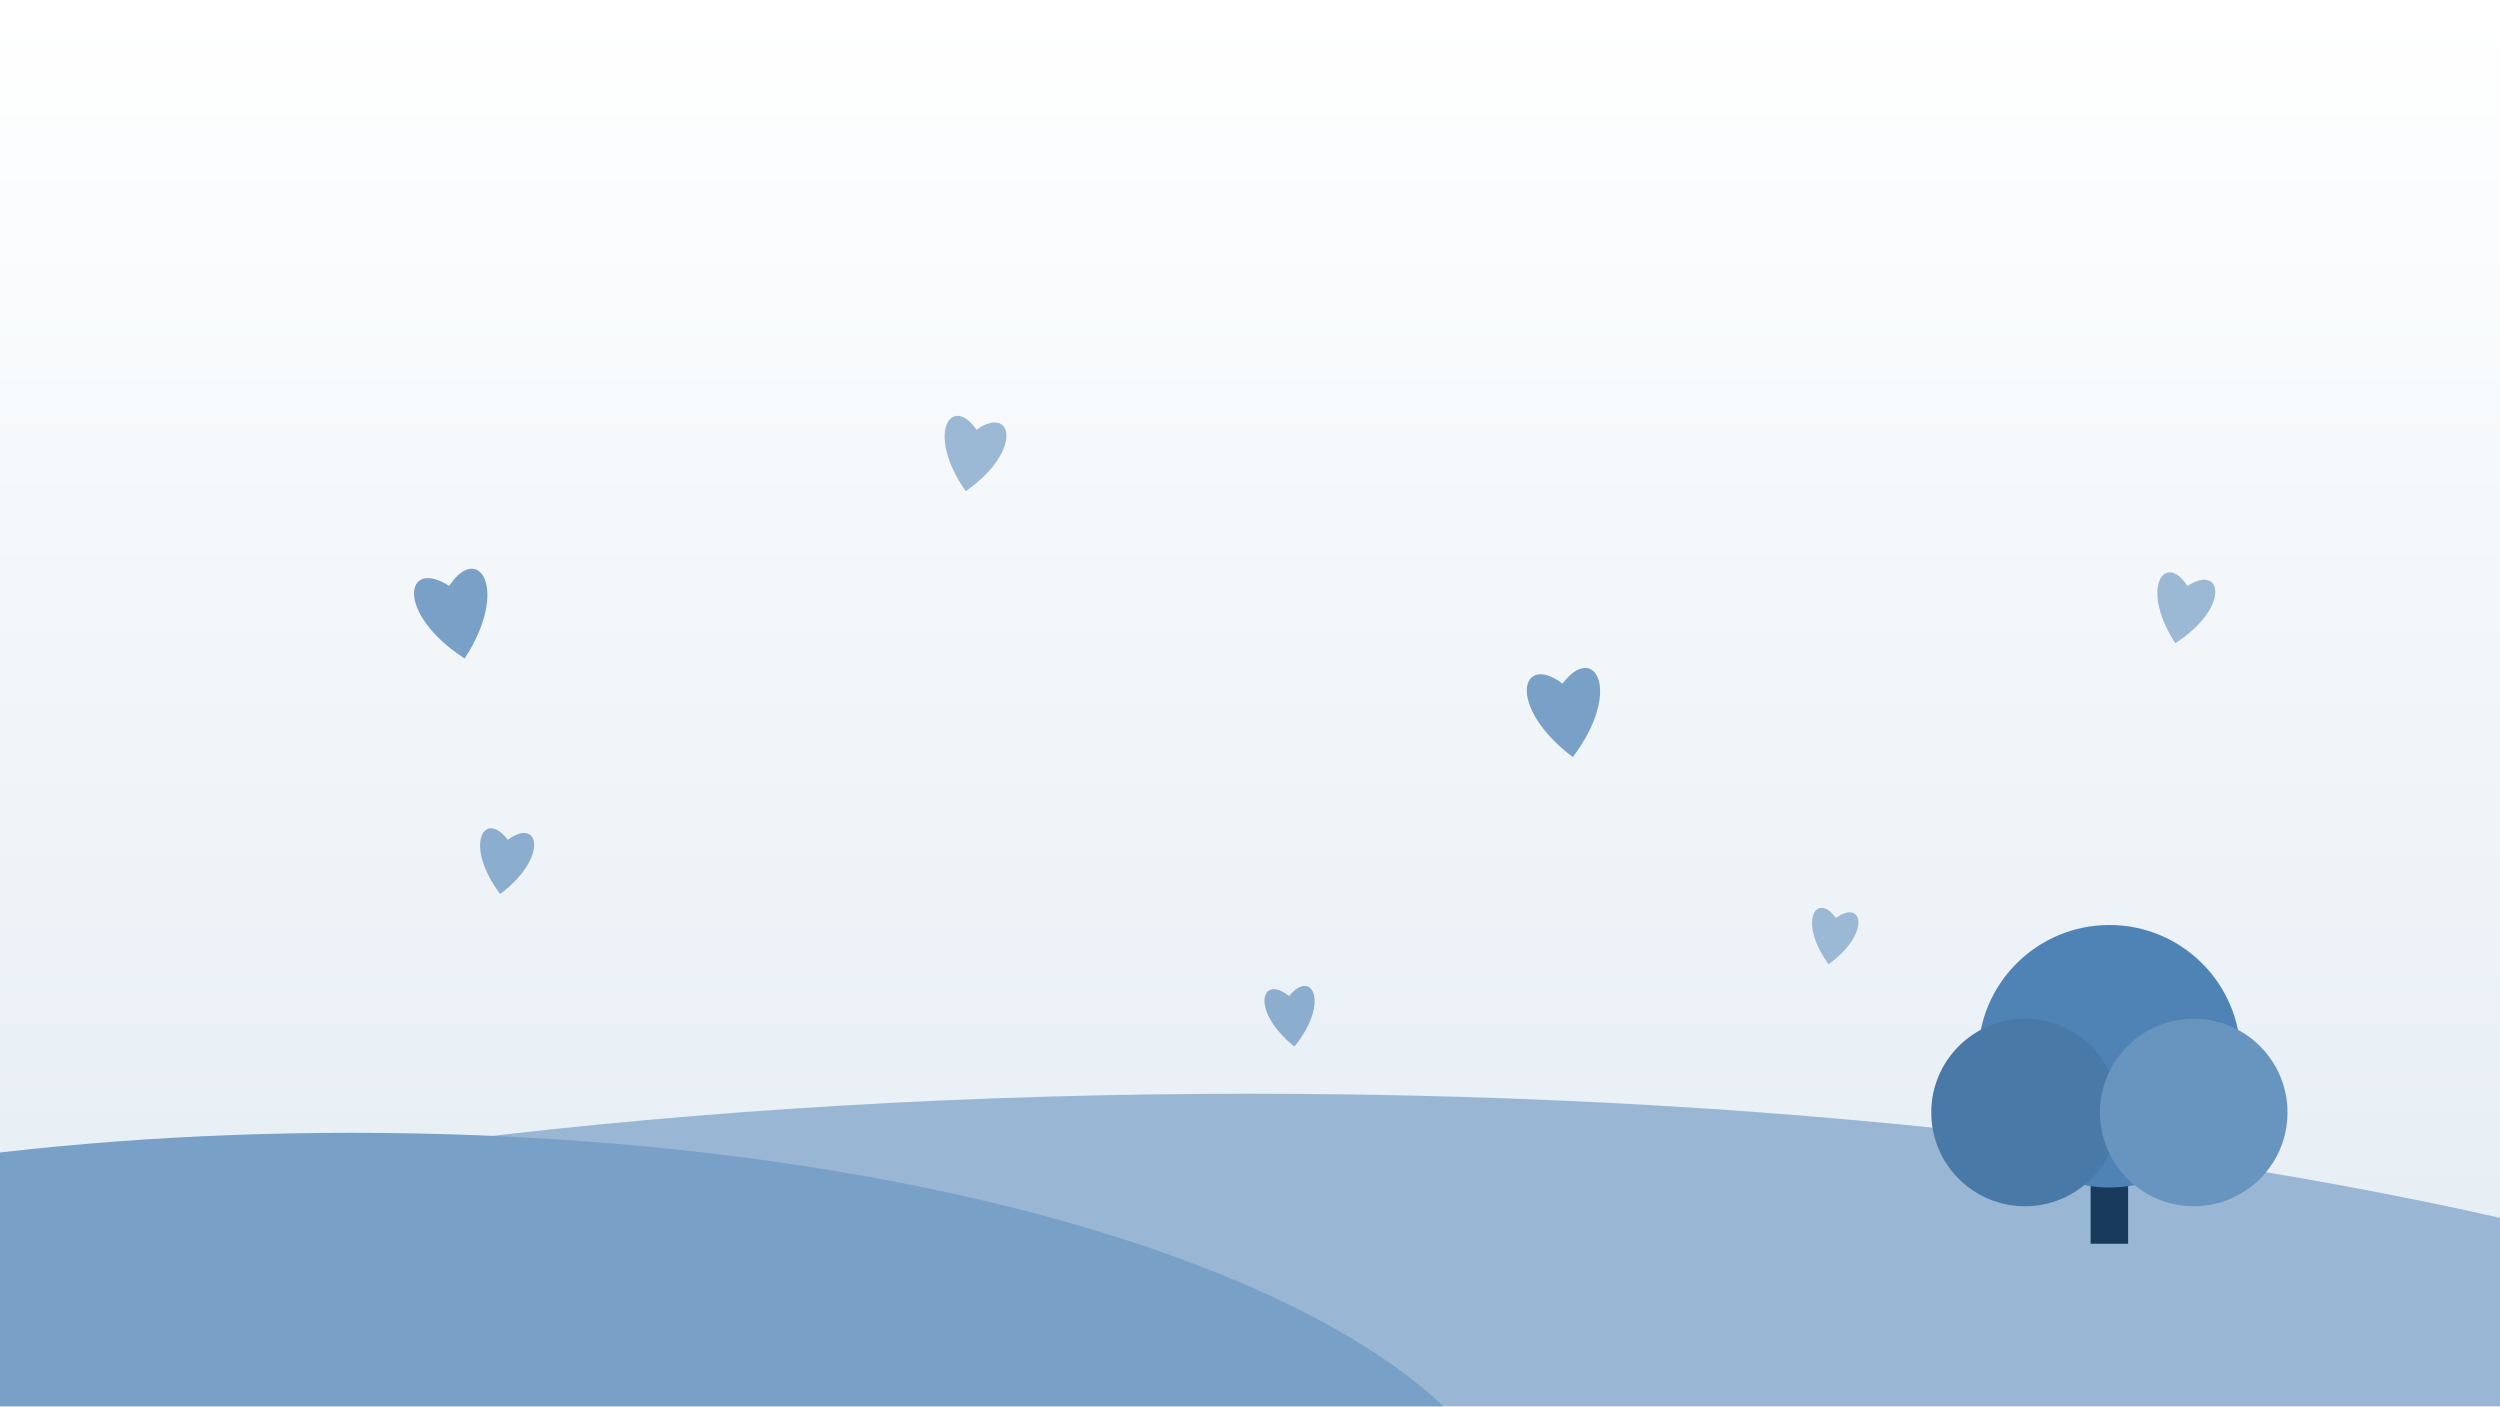
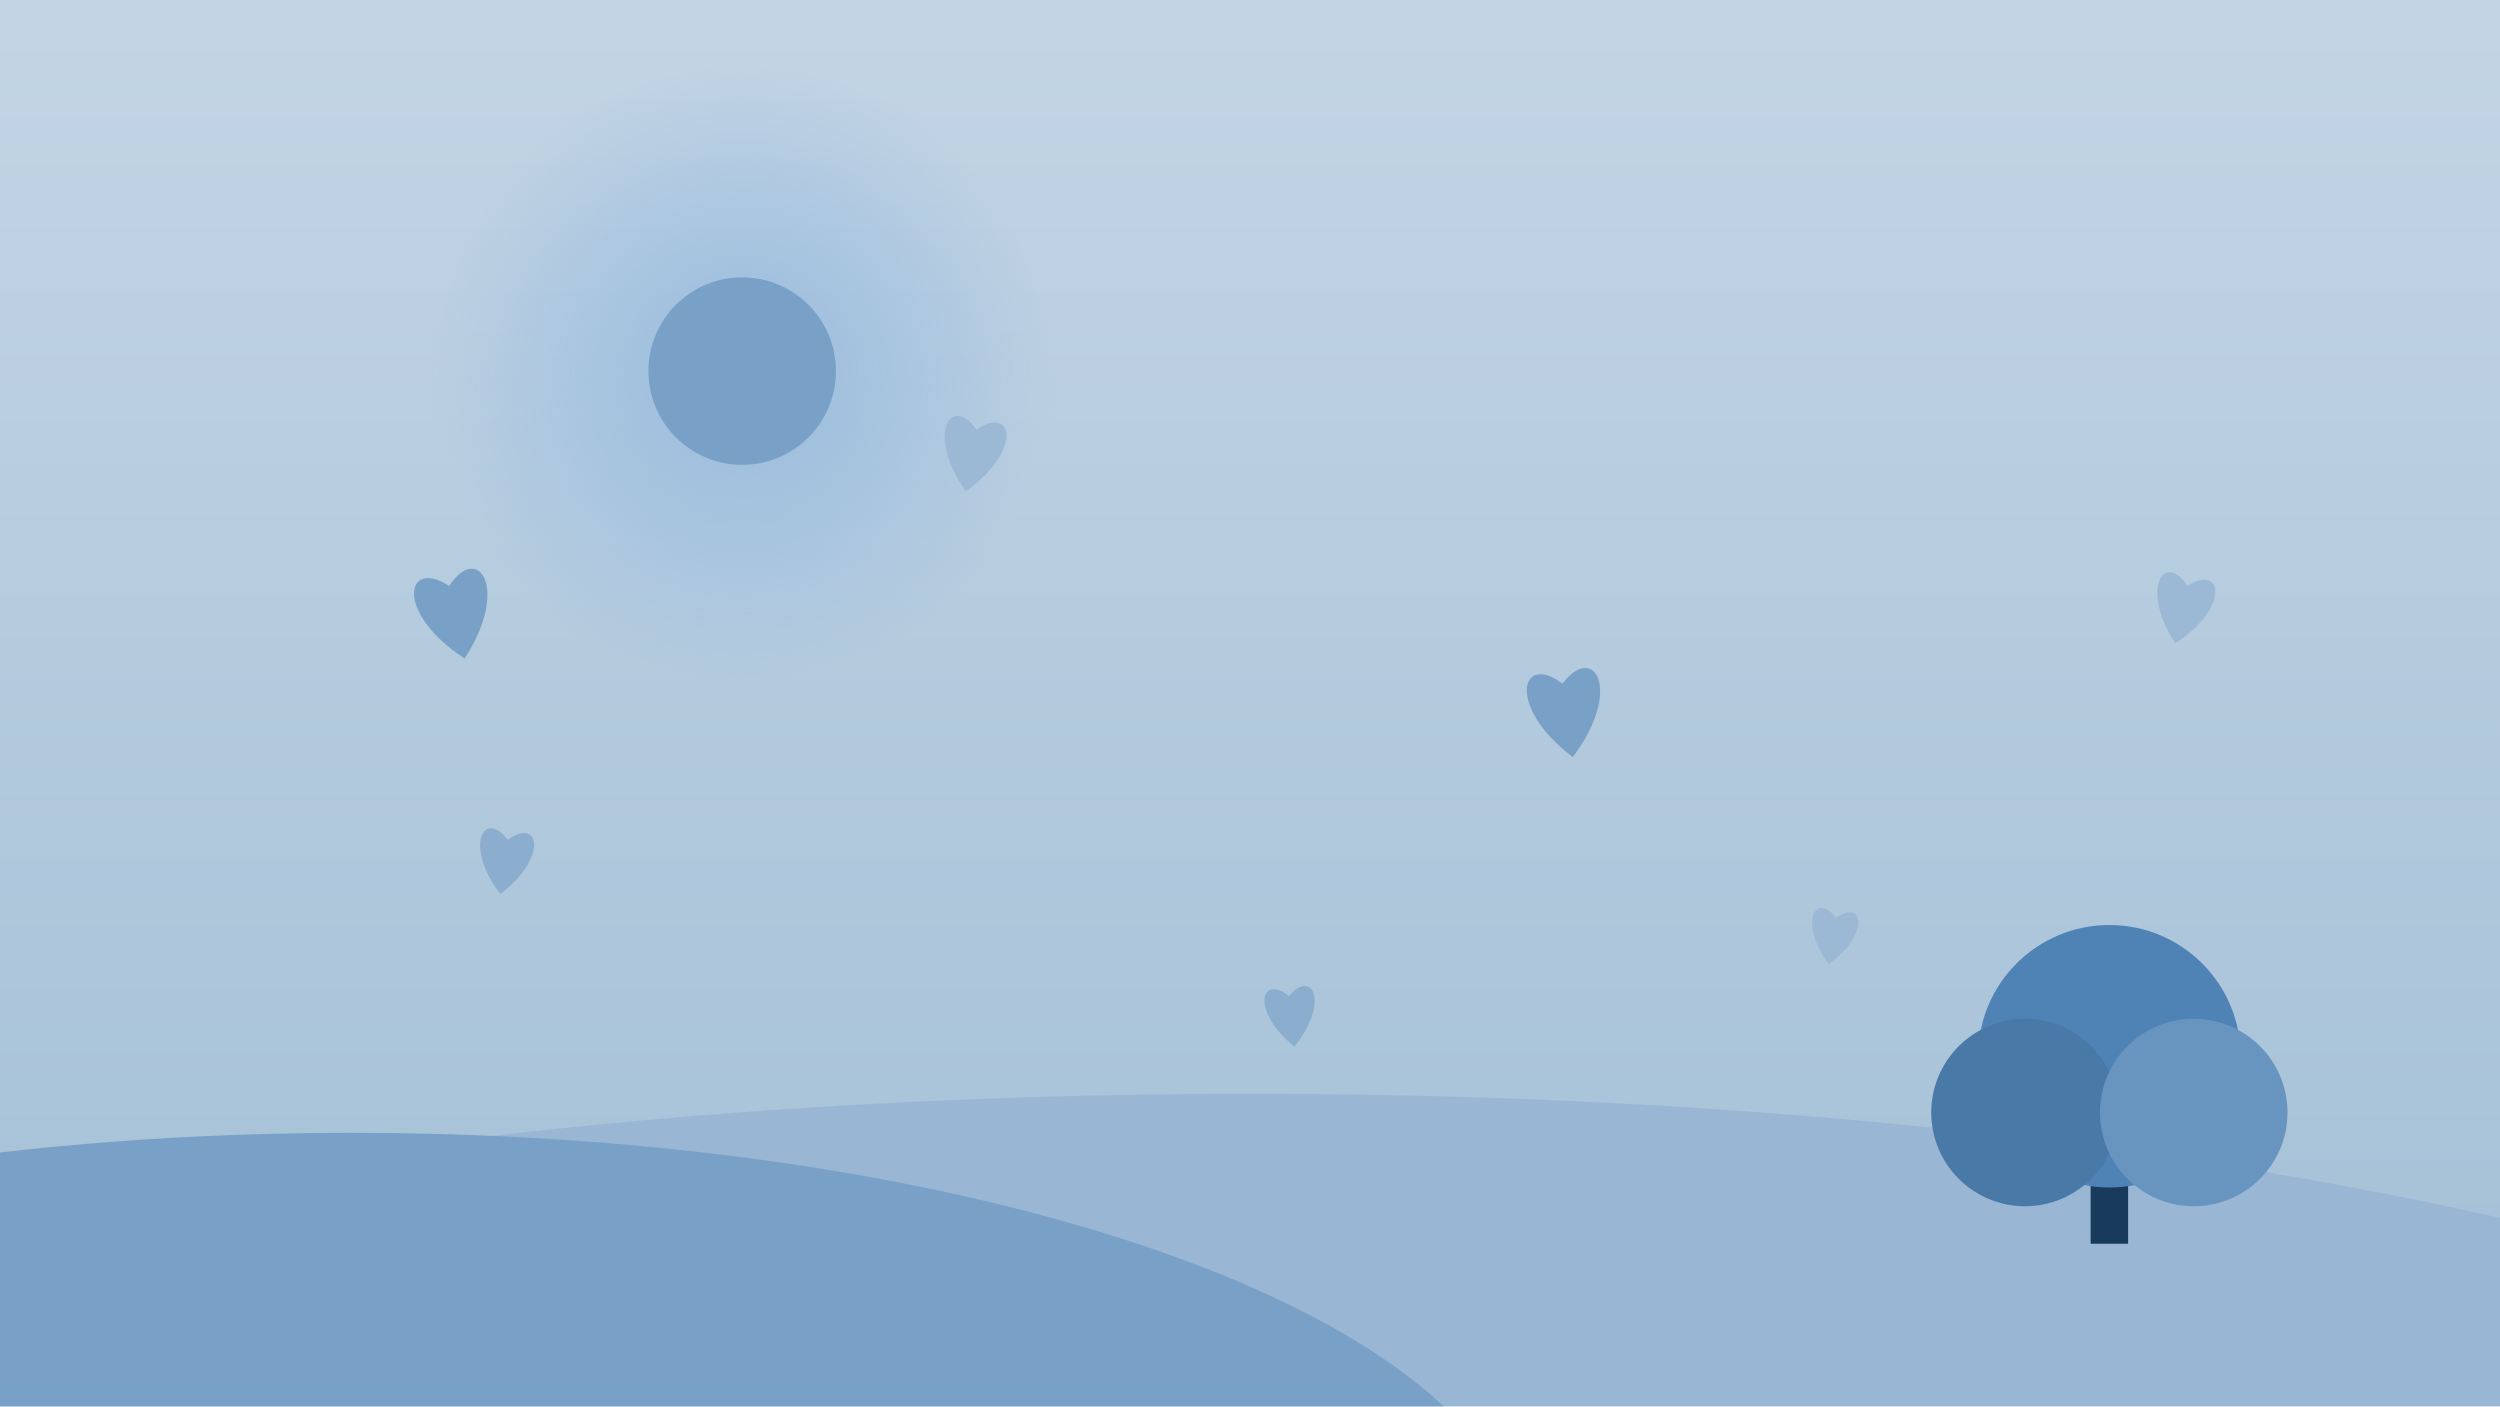
<svg xmlns="http://www.w3.org/2000/svg" viewBox="0 0 640 360" preserveAspectRatio="xMidYMax slice">
  <defs>
    <linearGradient id="s" x1="0" y1="0" x2="0" y2="1">
-       <stop offset="0" stop-color="#ffffff" />
-       <stop offset="1" stop-color="#e3ecf3" />
+       <stop offset="0" stop-color="#c3d5e5" />
+       <stop offset="1" stop-color="#a3bfd6" />
    </linearGradient>
  </defs>
  <rect width="640" height="360" fill="url(#s)" />
+   <defs>
+     <radialGradient id="sg">
+       <stop offset="0" stop-color="#8fb6dd" stop-opacity=".8" />
+       <stop offset="1" stop-color="#8fb6dd" stop-opacity="0" />
+     </radialGradient>
+   </defs>
+   <circle cx="190" cy="95" r="80" fill="url(#sg)" />
+   <circle cx="190" cy="95" r="24" fill="#79a1c7" />
  <ellipse cx="320" cy="430" rx="520" ry="150" fill="#99b7d4" />
  <ellipse cx="90" cy="400" rx="300" ry="110" fill="#79a1c7" />
  <rect x="535.2" y="280" width="9.6" height="38.4" fill="#183a5b" />
  <circle cx="540" cy="270.4" r="33.6" fill="#4f83b5" />
  <circle cx="518.4" cy="284.8" r="24.0" fill="#4979a7" />
  <circle cx="561.6" cy="284.8" r="24.0" fill="#6895c0" />
  <path d="M0,0 C5,-5 8.0,2.0 0,10 C-8.0,2.0 -5,-5 0,0Z" fill="#79a1c7" transform="translate(115,150) rotate(-12) scale(1.9)" />
  <path d="M0,0 C5,-5 8.0,2.0 0,10 C-8.0,2.0 -5,-5 0,0Z" fill="#9bb8d5" transform="translate(250,110) rotate(10) scale(1.6)" />
  <path d="M0,0 C5,-5 8.0,2.0 0,10 C-8.0,2.0 -5,-5 0,0Z" fill="#8badce" transform="translate(130,215) rotate(8) scale(1.4)" />
  <path d="M0,0 C5,-5 8.0,2.0 0,10 C-8.0,2.0 -5,-5 0,0Z" fill="#79a1c7" transform="translate(400,175) rotate(-8) scale(1.9)" />
  <path d="M0,0 C5,-5 8.0,2.0 0,10 C-8.0,2.0 -5,-5 0,0Z" fill="#9bb8d5" transform="translate(560,150) rotate(12) scale(1.5)" />
  <path d="M0,0 C5,-5 8.0,2.0 0,10 C-8.0,2.0 -5,-5 0,0Z" fill="#8badce" transform="translate(330,255) rotate(-6) scale(1.3)" />
  <path d="M0,0 C5,-5 8.0,2.0 0,10 C-8.0,2.0 -5,-5 0,0Z" fill="#9bb8d5" transform="translate(470,235) rotate(9) scale(1.2)" />
</svg>
